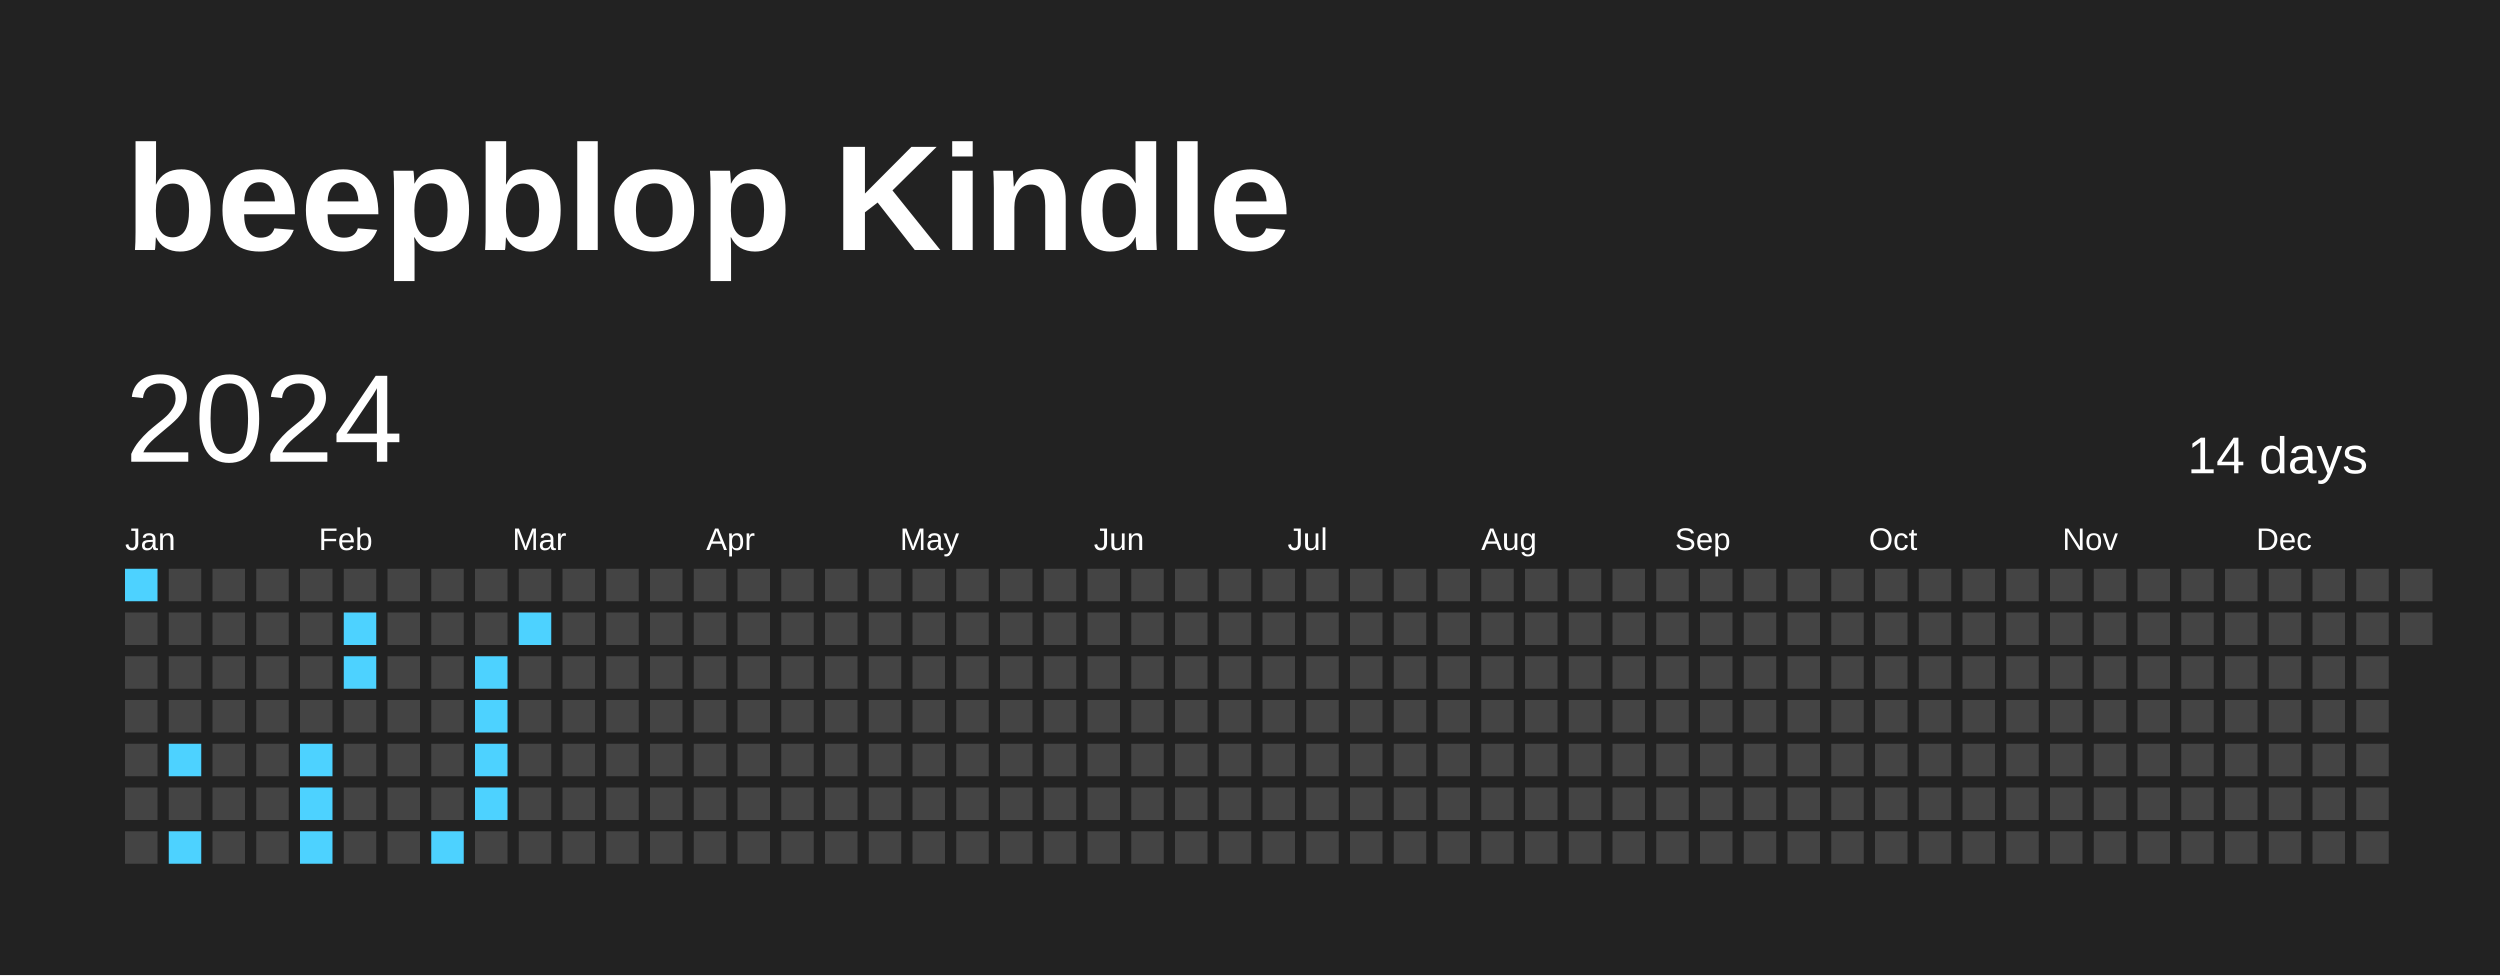
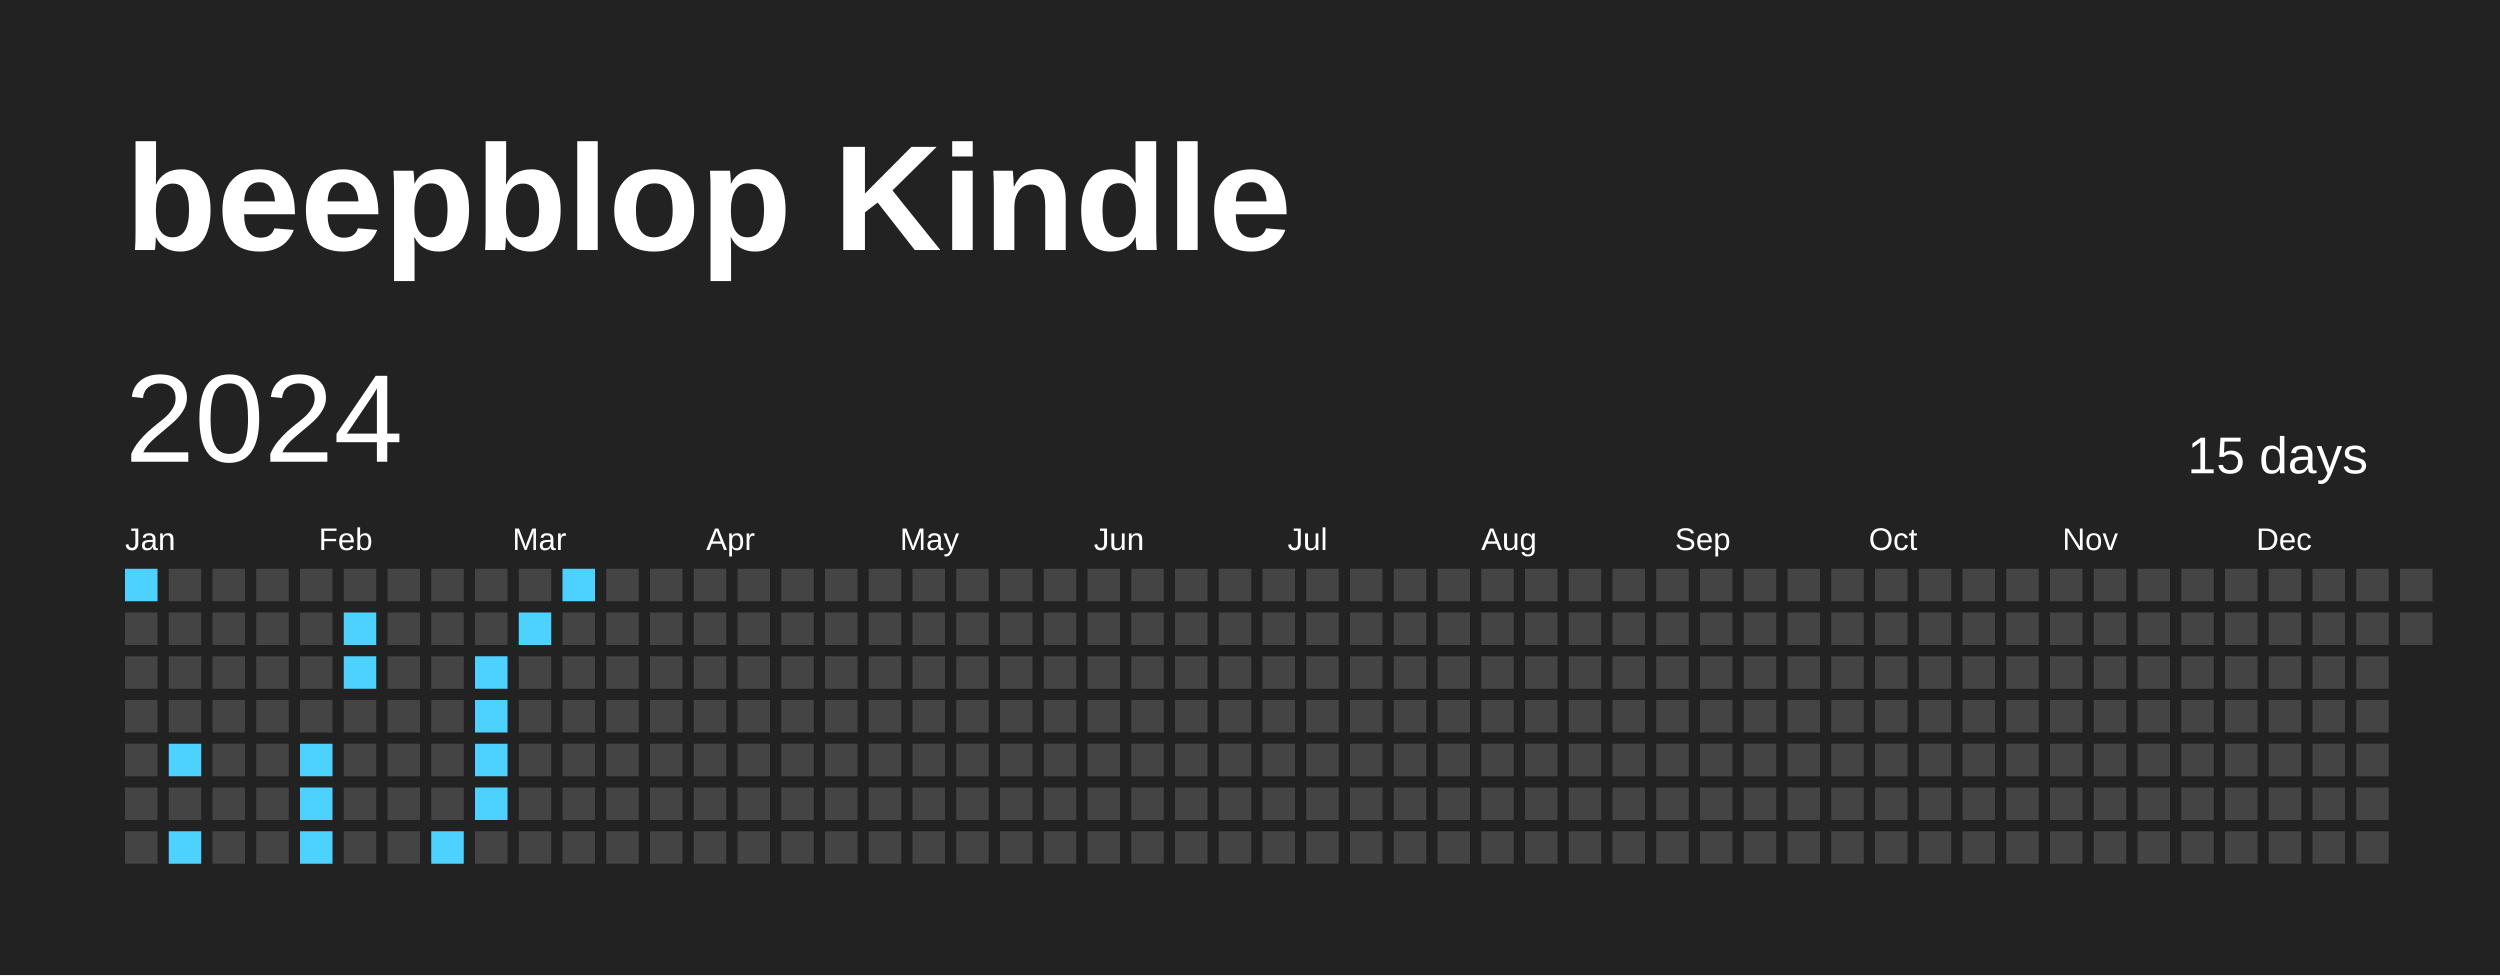
<svg xmlns="http://www.w3.org/2000/svg" baseProfile="full" height="78mm" version="1.1" viewBox="0,0,200,78" width="200mm">
  <defs />
  <rect fill="#222222" height="78" width="200" x="0" y="0" />
  <text fill="#FFFFFF" style="font-size:12px; font-family:Arial; font-weight:bold;" x="10" y="20">beepblop Kindle</text>
  <text dominant-baseline="hanging" fill="#FFFFFF" style="font-size:10.0px; font-family:Arial;" x="10" y="30">2024</text>
-   <text dominant-baseline="hanging" fill="#FFFFFF" style="font-size:4.125px; font-family:Arial;" x="175" y="35">14 days</text>
+   <text dominant-baseline="hanging" fill="#FFFFFF" style="font-size:4.125px; font-family:Arial;" x="175" y="35">15 days</text>
  <text fill="#FFFFFF" style="font-size:2.5px; font-family:Arial" x="10.0" y="44">Jan</text>
  <text fill="#FFFFFF" style="font-size:2.5px; font-family:Arial" x="25.5" y="44">Feb</text>
  <text fill="#FFFFFF" style="font-size:2.5px; font-family:Arial" x="41.0" y="44">Mar</text>
  <text fill="#FFFFFF" style="font-size:2.5px; font-family:Arial" x="56.5" y="44">Apr</text>
  <text fill="#FFFFFF" style="font-size:2.5px; font-family:Arial" x="72.0" y="44">May</text>
  <text fill="#FFFFFF" style="font-size:2.5px; font-family:Arial" x="87.5" y="44">Jun</text>
  <text fill="#FFFFFF" style="font-size:2.5px; font-family:Arial" x="103.0" y="44">Jul</text>
  <text fill="#FFFFFF" style="font-size:2.5px; font-family:Arial" x="118.5" y="44">Aug</text>
  <text fill="#FFFFFF" style="font-size:2.5px; font-family:Arial" x="134.0" y="44">Sep</text>
  <text fill="#FFFFFF" style="font-size:2.5px; font-family:Arial" x="149.5" y="44">Oct</text>
  <text fill="#FFFFFF" style="font-size:2.5px; font-family:Arial" x="165.0" y="44">Nov</text>
  <text fill="#FFFFFF" style="font-size:2.5px; font-family:Arial" x="180.5" y="44">Dec</text>
  <rect fill="#4DD2FF" height="2.6" width="2.6" x="10.0" y="45.5" />
  <rect fill="#444444" height="2.6" width="2.6" x="10.0" y="49.0" />
  <rect fill="#444444" height="2.6" width="2.6" x="10.0" y="52.5" />
  <rect fill="#444444" height="2.6" width="2.6" x="10.0" y="56.0" />
  <rect fill="#444444" height="2.6" width="2.6" x="10.0" y="59.5" />
  <rect fill="#444444" height="2.6" width="2.6" x="10.0" y="63.0" />
  <rect fill="#444444" height="2.6" width="2.6" x="10.0" y="66.5" />
  <rect fill="#444444" height="2.6" width="2.6" x="13.5" y="45.5" />
  <rect fill="#444444" height="2.6" width="2.6" x="13.5" y="49.0" />
  <rect fill="#444444" height="2.6" width="2.6" x="13.5" y="52.5" />
  <rect fill="#444444" height="2.6" width="2.6" x="13.5" y="56.0" />
  <rect fill="#4DD2FF" height="2.6" width="2.6" x="13.5" y="59.5" />
  <rect fill="#444444" height="2.6" width="2.6" x="13.5" y="63.0" />
  <rect fill="#4DD2FF" height="2.6" width="2.6" x="13.5" y="66.5" />
  <rect fill="#444444" height="2.6" width="2.6" x="17.0" y="45.5" />
  <rect fill="#444444" height="2.6" width="2.6" x="17.0" y="49.0" />
  <rect fill="#444444" height="2.6" width="2.6" x="17.0" y="52.5" />
  <rect fill="#444444" height="2.6" width="2.6" x="17.0" y="56.0" />
  <rect fill="#444444" height="2.6" width="2.6" x="17.0" y="59.5" />
  <rect fill="#444444" height="2.6" width="2.6" x="17.0" y="63.0" />
  <rect fill="#444444" height="2.6" width="2.6" x="17.0" y="66.5" />
  <rect fill="#444444" height="2.6" width="2.6" x="20.5" y="45.5" />
  <rect fill="#444444" height="2.6" width="2.6" x="20.5" y="49.0" />
  <rect fill="#444444" height="2.6" width="2.6" x="20.5" y="52.5" />
  <rect fill="#444444" height="2.6" width="2.6" x="20.5" y="56.0" />
  <rect fill="#444444" height="2.6" width="2.6" x="20.5" y="59.5" />
  <rect fill="#444444" height="2.6" width="2.6" x="20.5" y="63.0" />
  <rect fill="#444444" height="2.6" width="2.6" x="20.5" y="66.5" />
  <rect fill="#444444" height="2.6" width="2.6" x="24.0" y="45.5" />
  <rect fill="#444444" height="2.6" width="2.6" x="24.0" y="49.0" />
  <rect fill="#444444" height="2.6" width="2.6" x="24.0" y="52.5" />
  <rect fill="#444444" height="2.6" width="2.6" x="24.0" y="56.0" />
  <rect fill="#4DD2FF" height="2.6" width="2.6" x="24.0" y="59.5" />
  <rect fill="#4DD2FF" height="2.6" width="2.6" x="24.0" y="63.0" />
  <rect fill="#4DD2FF" height="2.6" width="2.6" x="24.0" y="66.5" />
  <rect fill="#444444" height="2.6" width="2.6" x="27.5" y="45.5" />
  <rect fill="#4DD2FF" height="2.6" width="2.6" x="27.5" y="49.0" />
  <rect fill="#4DD2FF" height="2.6" width="2.6" x="27.5" y="52.5" />
  <rect fill="#444444" height="2.6" width="2.6" x="27.5" y="56.0" />
  <rect fill="#444444" height="2.6" width="2.6" x="27.5" y="59.5" />
  <rect fill="#444444" height="2.6" width="2.6" x="27.5" y="63.0" />
  <rect fill="#444444" height="2.6" width="2.6" x="27.5" y="66.5" />
  <rect fill="#444444" height="2.6" width="2.6" x="31.0" y="45.5" />
  <rect fill="#444444" height="2.6" width="2.6" x="31.0" y="49.0" />
  <rect fill="#444444" height="2.6" width="2.6" x="31.0" y="52.5" />
  <rect fill="#444444" height="2.6" width="2.6" x="31.0" y="56.0" />
  <rect fill="#444444" height="2.6" width="2.6" x="31.0" y="59.5" />
  <rect fill="#444444" height="2.6" width="2.6" x="31.0" y="63.0" />
  <rect fill="#444444" height="2.6" width="2.6" x="31.0" y="66.5" />
  <rect fill="#444444" height="2.6" width="2.6" x="34.5" y="45.5" />
  <rect fill="#444444" height="2.6" width="2.6" x="34.5" y="49.0" />
  <rect fill="#444444" height="2.6" width="2.6" x="34.5" y="52.5" />
  <rect fill="#444444" height="2.6" width="2.6" x="34.5" y="56.0" />
  <rect fill="#444444" height="2.6" width="2.6" x="34.5" y="59.5" />
  <rect fill="#444444" height="2.6" width="2.6" x="34.5" y="63.0" />
  <rect fill="#4DD2FF" height="2.6" width="2.6" x="34.5" y="66.5" />
  <rect fill="#444444" height="2.6" width="2.6" x="38.0" y="45.5" />
  <rect fill="#444444" height="2.6" width="2.6" x="38.0" y="49.0" />
  <rect fill="#4DD2FF" height="2.6" width="2.6" x="38.0" y="52.5" />
  <rect fill="#4DD2FF" height="2.6" width="2.6" x="38.0" y="56.0" />
  <rect fill="#4DD2FF" height="2.6" width="2.6" x="38.0" y="59.5" />
  <rect fill="#4DD2FF" height="2.6" width="2.6" x="38.0" y="63.0" />
  <rect fill="#444444" height="2.6" width="2.6" x="38.0" y="66.5" />
  <rect fill="#444444" height="2.6" width="2.6" x="41.5" y="45.5" />
  <rect fill="#4DD2FF" height="2.6" width="2.6" x="41.5" y="49.0" />
  <rect fill="#444444" height="2.6" width="2.6" x="41.5" y="52.5" />
  <rect fill="#444444" height="2.6" width="2.6" x="41.5" y="56.0" />
  <rect fill="#444444" height="2.6" width="2.6" x="41.5" y="59.5" />
  <rect fill="#444444" height="2.6" width="2.6" x="41.5" y="63.0" />
  <rect fill="#444444" height="2.6" width="2.6" x="41.5" y="66.5" />
-   <rect fill="#444444" height="2.6" width="2.6" x="45.0" y="45.5" />
+   <rect fill="#4DD2FF" height="2.6" width="2.6" x="45.0" y="45.5" />
  <rect fill="#444444" height="2.6" width="2.6" x="45.0" y="49.0" />
  <rect fill="#444444" height="2.6" width="2.6" x="45.0" y="52.5" />
  <rect fill="#444444" height="2.6" width="2.6" x="45.0" y="56.0" />
  <rect fill="#444444" height="2.6" width="2.6" x="45.0" y="59.5" />
  <rect fill="#444444" height="2.6" width="2.6" x="45.0" y="63.0" />
  <rect fill="#444444" height="2.6" width="2.6" x="45.0" y="66.5" />
  <rect fill="#444444" height="2.6" width="2.6" x="48.5" y="45.5" />
  <rect fill="#444444" height="2.6" width="2.6" x="48.5" y="49.0" />
  <rect fill="#444444" height="2.6" width="2.6" x="48.5" y="52.5" />
  <rect fill="#444444" height="2.6" width="2.6" x="48.5" y="56.0" />
  <rect fill="#444444" height="2.6" width="2.6" x="48.5" y="59.5" />
  <rect fill="#444444" height="2.6" width="2.6" x="48.5" y="63.0" />
  <rect fill="#444444" height="2.6" width="2.6" x="48.5" y="66.5" />
  <rect fill="#444444" height="2.6" width="2.6" x="52.0" y="45.5" />
  <rect fill="#444444" height="2.6" width="2.6" x="52.0" y="49.0" />
  <rect fill="#444444" height="2.6" width="2.6" x="52.0" y="52.5" />
  <rect fill="#444444" height="2.6" width="2.6" x="52.0" y="56.0" />
  <rect fill="#444444" height="2.6" width="2.6" x="52.0" y="59.5" />
  <rect fill="#444444" height="2.6" width="2.6" x="52.0" y="63.0" />
  <rect fill="#444444" height="2.6" width="2.6" x="52.0" y="66.5" />
  <rect fill="#444444" height="2.6" width="2.6" x="55.5" y="45.5" />
  <rect fill="#444444" height="2.6" width="2.6" x="55.5" y="49.0" />
  <rect fill="#444444" height="2.6" width="2.6" x="55.5" y="52.5" />
  <rect fill="#444444" height="2.6" width="2.6" x="55.5" y="56.0" />
  <rect fill="#444444" height="2.6" width="2.6" x="55.5" y="59.5" />
  <rect fill="#444444" height="2.6" width="2.6" x="55.5" y="63.0" />
  <rect fill="#444444" height="2.6" width="2.6" x="55.5" y="66.5" />
  <rect fill="#444444" height="2.6" width="2.6" x="59.0" y="45.5" />
  <rect fill="#444444" height="2.6" width="2.6" x="59.0" y="49.0" />
  <rect fill="#444444" height="2.6" width="2.6" x="59.0" y="52.5" />
  <rect fill="#444444" height="2.6" width="2.6" x="59.0" y="56.0" />
  <rect fill="#444444" height="2.6" width="2.6" x="59.0" y="59.5" />
  <rect fill="#444444" height="2.6" width="2.6" x="59.0" y="63.0" />
  <rect fill="#444444" height="2.6" width="2.6" x="59.0" y="66.5" />
  <rect fill="#444444" height="2.6" width="2.6" x="62.5" y="45.5" />
  <rect fill="#444444" height="2.6" width="2.6" x="62.5" y="49.0" />
  <rect fill="#444444" height="2.6" width="2.6" x="62.5" y="52.5" />
  <rect fill="#444444" height="2.6" width="2.6" x="62.5" y="56.0" />
  <rect fill="#444444" height="2.6" width="2.6" x="62.5" y="59.5" />
  <rect fill="#444444" height="2.6" width="2.6" x="62.5" y="63.0" />
  <rect fill="#444444" height="2.6" width="2.6" x="62.5" y="66.5" />
  <rect fill="#444444" height="2.6" width="2.6" x="66.0" y="45.5" />
  <rect fill="#444444" height="2.6" width="2.6" x="66.0" y="49.0" />
  <rect fill="#444444" height="2.6" width="2.6" x="66.0" y="52.5" />
  <rect fill="#444444" height="2.6" width="2.6" x="66.0" y="56.0" />
  <rect fill="#444444" height="2.6" width="2.6" x="66.0" y="59.5" />
  <rect fill="#444444" height="2.6" width="2.6" x="66.0" y="63.0" />
  <rect fill="#444444" height="2.6" width="2.6" x="66.0" y="66.5" />
  <rect fill="#444444" height="2.6" width="2.6" x="69.5" y="45.5" />
  <rect fill="#444444" height="2.6" width="2.6" x="69.5" y="49.0" />
  <rect fill="#444444" height="2.6" width="2.6" x="69.5" y="52.5" />
  <rect fill="#444444" height="2.6" width="2.6" x="69.5" y="56.0" />
  <rect fill="#444444" height="2.6" width="2.6" x="69.5" y="59.5" />
  <rect fill="#444444" height="2.6" width="2.6" x="69.5" y="63.0" />
  <rect fill="#444444" height="2.6" width="2.6" x="69.5" y="66.5" />
  <rect fill="#444444" height="2.6" width="2.6" x="73.0" y="45.5" />
  <rect fill="#444444" height="2.6" width="2.6" x="73.0" y="49.0" />
  <rect fill="#444444" height="2.6" width="2.6" x="73.0" y="52.5" />
  <rect fill="#444444" height="2.6" width="2.6" x="73.0" y="56.0" />
  <rect fill="#444444" height="2.6" width="2.6" x="73.0" y="59.5" />
  <rect fill="#444444" height="2.6" width="2.6" x="73.0" y="63.0" />
  <rect fill="#444444" height="2.6" width="2.6" x="73.0" y="66.5" />
  <rect fill="#444444" height="2.6" width="2.6" x="76.5" y="45.5" />
  <rect fill="#444444" height="2.6" width="2.6" x="76.5" y="49.0" />
  <rect fill="#444444" height="2.6" width="2.6" x="76.5" y="52.5" />
  <rect fill="#444444" height="2.6" width="2.6" x="76.5" y="56.0" />
  <rect fill="#444444" height="2.6" width="2.6" x="76.5" y="59.5" />
  <rect fill="#444444" height="2.6" width="2.6" x="76.5" y="63.0" />
  <rect fill="#444444" height="2.6" width="2.6" x="76.5" y="66.5" />
  <rect fill="#444444" height="2.6" width="2.6" x="80.0" y="45.5" />
  <rect fill="#444444" height="2.6" width="2.6" x="80.0" y="49.0" />
  <rect fill="#444444" height="2.6" width="2.6" x="80.0" y="52.5" />
  <rect fill="#444444" height="2.6" width="2.6" x="80.0" y="56.0" />
  <rect fill="#444444" height="2.6" width="2.6" x="80.0" y="59.5" />
  <rect fill="#444444" height="2.6" width="2.6" x="80.0" y="63.0" />
  <rect fill="#444444" height="2.6" width="2.6" x="80.0" y="66.5" />
  <rect fill="#444444" height="2.6" width="2.6" x="83.5" y="45.5" />
  <rect fill="#444444" height="2.6" width="2.6" x="83.5" y="49.0" />
  <rect fill="#444444" height="2.6" width="2.6" x="83.5" y="52.5" />
  <rect fill="#444444" height="2.6" width="2.6" x="83.5" y="56.0" />
  <rect fill="#444444" height="2.6" width="2.6" x="83.5" y="59.5" />
  <rect fill="#444444" height="2.6" width="2.6" x="83.5" y="63.0" />
  <rect fill="#444444" height="2.6" width="2.6" x="83.5" y="66.5" />
  <rect fill="#444444" height="2.6" width="2.6" x="87.0" y="45.5" />
  <rect fill="#444444" height="2.6" width="2.6" x="87.0" y="49.0" />
  <rect fill="#444444" height="2.6" width="2.6" x="87.0" y="52.5" />
  <rect fill="#444444" height="2.6" width="2.6" x="87.0" y="56.0" />
  <rect fill="#444444" height="2.6" width="2.6" x="87.0" y="59.5" />
  <rect fill="#444444" height="2.6" width="2.6" x="87.0" y="63.0" />
  <rect fill="#444444" height="2.6" width="2.6" x="87.0" y="66.5" />
  <rect fill="#444444" height="2.6" width="2.6" x="90.5" y="45.5" />
  <rect fill="#444444" height="2.6" width="2.6" x="90.5" y="49.0" />
  <rect fill="#444444" height="2.6" width="2.6" x="90.5" y="52.5" />
  <rect fill="#444444" height="2.6" width="2.6" x="90.5" y="56.0" />
  <rect fill="#444444" height="2.6" width="2.6" x="90.5" y="59.5" />
  <rect fill="#444444" height="2.6" width="2.6" x="90.5" y="63.0" />
  <rect fill="#444444" height="2.6" width="2.6" x="90.5" y="66.5" />
  <rect fill="#444444" height="2.6" width="2.6" x="94.0" y="45.5" />
  <rect fill="#444444" height="2.6" width="2.6" x="94.0" y="49.0" />
  <rect fill="#444444" height="2.6" width="2.6" x="94.0" y="52.5" />
  <rect fill="#444444" height="2.6" width="2.6" x="94.0" y="56.0" />
  <rect fill="#444444" height="2.6" width="2.6" x="94.0" y="59.5" />
  <rect fill="#444444" height="2.6" width="2.6" x="94.0" y="63.0" />
  <rect fill="#444444" height="2.6" width="2.6" x="94.0" y="66.5" />
  <rect fill="#444444" height="2.6" width="2.6" x="97.5" y="45.5" />
  <rect fill="#444444" height="2.6" width="2.6" x="97.5" y="49.0" />
  <rect fill="#444444" height="2.6" width="2.6" x="97.5" y="52.5" />
  <rect fill="#444444" height="2.6" width="2.6" x="97.5" y="56.0" />
  <rect fill="#444444" height="2.6" width="2.6" x="97.5" y="59.5" />
  <rect fill="#444444" height="2.6" width="2.6" x="97.5" y="63.0" />
  <rect fill="#444444" height="2.6" width="2.6" x="97.5" y="66.5" />
  <rect fill="#444444" height="2.6" width="2.6" x="101.0" y="45.5" />
  <rect fill="#444444" height="2.6" width="2.6" x="101.0" y="49.0" />
  <rect fill="#444444" height="2.6" width="2.6" x="101.0" y="52.5" />
  <rect fill="#444444" height="2.6" width="2.6" x="101.0" y="56.0" />
  <rect fill="#444444" height="2.6" width="2.6" x="101.0" y="59.5" />
  <rect fill="#444444" height="2.6" width="2.6" x="101.0" y="63.0" />
  <rect fill="#444444" height="2.6" width="2.6" x="101.0" y="66.5" />
  <rect fill="#444444" height="2.6" width="2.6" x="104.5" y="45.5" />
  <rect fill="#444444" height="2.6" width="2.6" x="104.5" y="49.0" />
  <rect fill="#444444" height="2.6" width="2.6" x="104.5" y="52.5" />
  <rect fill="#444444" height="2.6" width="2.6" x="104.5" y="56.0" />
  <rect fill="#444444" height="2.6" width="2.6" x="104.5" y="59.5" />
  <rect fill="#444444" height="2.6" width="2.6" x="104.5" y="63.0" />
  <rect fill="#444444" height="2.6" width="2.6" x="104.5" y="66.5" />
  <rect fill="#444444" height="2.6" width="2.6" x="108.0" y="45.5" />
  <rect fill="#444444" height="2.6" width="2.6" x="108.0" y="49.0" />
  <rect fill="#444444" height="2.6" width="2.6" x="108.0" y="52.5" />
  <rect fill="#444444" height="2.6" width="2.6" x="108.0" y="56.0" />
  <rect fill="#444444" height="2.6" width="2.6" x="108.0" y="59.5" />
  <rect fill="#444444" height="2.6" width="2.6" x="108.0" y="63.0" />
  <rect fill="#444444" height="2.6" width="2.6" x="108.0" y="66.5" />
  <rect fill="#444444" height="2.6" width="2.6" x="111.5" y="45.5" />
  <rect fill="#444444" height="2.6" width="2.6" x="111.5" y="49.0" />
  <rect fill="#444444" height="2.6" width="2.6" x="111.5" y="52.5" />
  <rect fill="#444444" height="2.6" width="2.6" x="111.5" y="56.0" />
  <rect fill="#444444" height="2.6" width="2.6" x="111.5" y="59.5" />
  <rect fill="#444444" height="2.6" width="2.6" x="111.5" y="63.0" />
  <rect fill="#444444" height="2.6" width="2.6" x="111.5" y="66.5" />
  <rect fill="#444444" height="2.6" width="2.6" x="115.0" y="45.5" />
  <rect fill="#444444" height="2.6" width="2.6" x="115.0" y="49.0" />
  <rect fill="#444444" height="2.6" width="2.6" x="115.0" y="52.5" />
  <rect fill="#444444" height="2.6" width="2.6" x="115.0" y="56.0" />
  <rect fill="#444444" height="2.6" width="2.6" x="115.0" y="59.5" />
  <rect fill="#444444" height="2.6" width="2.6" x="115.0" y="63.0" />
  <rect fill="#444444" height="2.6" width="2.6" x="115.0" y="66.5" />
  <rect fill="#444444" height="2.6" width="2.6" x="118.5" y="45.5" />
  <rect fill="#444444" height="2.6" width="2.6" x="118.5" y="49.0" />
  <rect fill="#444444" height="2.6" width="2.6" x="118.5" y="52.5" />
  <rect fill="#444444" height="2.6" width="2.6" x="118.5" y="56.0" />
  <rect fill="#444444" height="2.6" width="2.6" x="118.5" y="59.5" />
  <rect fill="#444444" height="2.6" width="2.6" x="118.5" y="63.0" />
  <rect fill="#444444" height="2.6" width="2.6" x="118.5" y="66.5" />
  <rect fill="#444444" height="2.6" width="2.6" x="122.0" y="45.5" />
  <rect fill="#444444" height="2.6" width="2.6" x="122.0" y="49.0" />
  <rect fill="#444444" height="2.6" width="2.6" x="122.0" y="52.5" />
  <rect fill="#444444" height="2.6" width="2.6" x="122.0" y="56.0" />
  <rect fill="#444444" height="2.6" width="2.6" x="122.0" y="59.5" />
  <rect fill="#444444" height="2.6" width="2.6" x="122.0" y="63.0" />
  <rect fill="#444444" height="2.6" width="2.6" x="122.0" y="66.5" />
  <rect fill="#444444" height="2.6" width="2.6" x="125.5" y="45.5" />
  <rect fill="#444444" height="2.6" width="2.6" x="125.5" y="49.0" />
  <rect fill="#444444" height="2.6" width="2.6" x="125.5" y="52.5" />
  <rect fill="#444444" height="2.6" width="2.6" x="125.5" y="56.0" />
  <rect fill="#444444" height="2.6" width="2.6" x="125.5" y="59.5" />
  <rect fill="#444444" height="2.6" width="2.6" x="125.5" y="63.0" />
  <rect fill="#444444" height="2.6" width="2.6" x="125.5" y="66.5" />
  <rect fill="#444444" height="2.6" width="2.6" x="129.0" y="45.5" />
  <rect fill="#444444" height="2.6" width="2.6" x="129.0" y="49.0" />
  <rect fill="#444444" height="2.6" width="2.6" x="129.0" y="52.5" />
  <rect fill="#444444" height="2.6" width="2.6" x="129.0" y="56.0" />
  <rect fill="#444444" height="2.6" width="2.6" x="129.0" y="59.5" />
  <rect fill="#444444" height="2.6" width="2.6" x="129.0" y="63.0" />
  <rect fill="#444444" height="2.6" width="2.6" x="129.0" y="66.5" />
  <rect fill="#444444" height="2.6" width="2.6" x="132.5" y="45.5" />
  <rect fill="#444444" height="2.6" width="2.6" x="132.5" y="49.0" />
  <rect fill="#444444" height="2.6" width="2.6" x="132.5" y="52.5" />
  <rect fill="#444444" height="2.6" width="2.6" x="132.5" y="56.0" />
  <rect fill="#444444" height="2.6" width="2.6" x="132.5" y="59.5" />
  <rect fill="#444444" height="2.6" width="2.6" x="132.5" y="63.0" />
  <rect fill="#444444" height="2.6" width="2.6" x="132.5" y="66.5" />
  <rect fill="#444444" height="2.6" width="2.6" x="136.0" y="45.5" />
  <rect fill="#444444" height="2.6" width="2.6" x="136.0" y="49.0" />
  <rect fill="#444444" height="2.6" width="2.6" x="136.0" y="52.5" />
  <rect fill="#444444" height="2.6" width="2.6" x="136.0" y="56.0" />
  <rect fill="#444444" height="2.6" width="2.6" x="136.0" y="59.5" />
  <rect fill="#444444" height="2.6" width="2.6" x="136.0" y="63.0" />
  <rect fill="#444444" height="2.6" width="2.6" x="136.0" y="66.5" />
  <rect fill="#444444" height="2.6" width="2.6" x="139.5" y="45.5" />
  <rect fill="#444444" height="2.6" width="2.6" x="139.5" y="49.0" />
  <rect fill="#444444" height="2.6" width="2.6" x="139.5" y="52.5" />
  <rect fill="#444444" height="2.6" width="2.6" x="139.5" y="56.0" />
  <rect fill="#444444" height="2.6" width="2.6" x="139.5" y="59.5" />
  <rect fill="#444444" height="2.6" width="2.6" x="139.5" y="63.0" />
  <rect fill="#444444" height="2.6" width="2.6" x="139.5" y="66.5" />
  <rect fill="#444444" height="2.6" width="2.6" x="143.0" y="45.5" />
  <rect fill="#444444" height="2.6" width="2.6" x="143.0" y="49.0" />
  <rect fill="#444444" height="2.6" width="2.6" x="143.0" y="52.5" />
  <rect fill="#444444" height="2.6" width="2.6" x="143.0" y="56.0" />
  <rect fill="#444444" height="2.6" width="2.6" x="143.0" y="59.5" />
  <rect fill="#444444" height="2.6" width="2.6" x="143.0" y="63.0" />
  <rect fill="#444444" height="2.6" width="2.6" x="143.0" y="66.5" />
  <rect fill="#444444" height="2.6" width="2.6" x="146.5" y="45.5" />
  <rect fill="#444444" height="2.6" width="2.6" x="146.5" y="49.0" />
  <rect fill="#444444" height="2.6" width="2.6" x="146.5" y="52.5" />
  <rect fill="#444444" height="2.6" width="2.6" x="146.5" y="56.0" />
  <rect fill="#444444" height="2.6" width="2.6" x="146.5" y="59.5" />
  <rect fill="#444444" height="2.6" width="2.6" x="146.5" y="63.0" />
  <rect fill="#444444" height="2.6" width="2.6" x="146.5" y="66.5" />
  <rect fill="#444444" height="2.6" width="2.6" x="150.0" y="45.5" />
  <rect fill="#444444" height="2.6" width="2.6" x="150.0" y="49.0" />
  <rect fill="#444444" height="2.6" width="2.6" x="150.0" y="52.5" />
  <rect fill="#444444" height="2.6" width="2.6" x="150.0" y="56.0" />
  <rect fill="#444444" height="2.6" width="2.6" x="150.0" y="59.5" />
  <rect fill="#444444" height="2.6" width="2.6" x="150.0" y="63.0" />
  <rect fill="#444444" height="2.6" width="2.6" x="150.0" y="66.5" />
  <rect fill="#444444" height="2.6" width="2.6" x="153.5" y="45.5" />
  <rect fill="#444444" height="2.6" width="2.6" x="153.5" y="49.0" />
  <rect fill="#444444" height="2.6" width="2.6" x="153.5" y="52.5" />
  <rect fill="#444444" height="2.6" width="2.6" x="153.5" y="56.0" />
  <rect fill="#444444" height="2.6" width="2.6" x="153.5" y="59.5" />
  <rect fill="#444444" height="2.6" width="2.6" x="153.5" y="63.0" />
  <rect fill="#444444" height="2.6" width="2.6" x="153.5" y="66.5" />
  <rect fill="#444444" height="2.6" width="2.6" x="157.0" y="45.5" />
  <rect fill="#444444" height="2.6" width="2.6" x="157.0" y="49.0" />
  <rect fill="#444444" height="2.6" width="2.6" x="157.0" y="52.5" />
  <rect fill="#444444" height="2.6" width="2.6" x="157.0" y="56.0" />
  <rect fill="#444444" height="2.6" width="2.6" x="157.0" y="59.5" />
  <rect fill="#444444" height="2.6" width="2.6" x="157.0" y="63.0" />
  <rect fill="#444444" height="2.6" width="2.6" x="157.0" y="66.5" />
  <rect fill="#444444" height="2.6" width="2.6" x="160.5" y="45.5" />
  <rect fill="#444444" height="2.6" width="2.6" x="160.5" y="49.0" />
  <rect fill="#444444" height="2.6" width="2.6" x="160.5" y="52.5" />
  <rect fill="#444444" height="2.6" width="2.6" x="160.5" y="56.0" />
  <rect fill="#444444" height="2.6" width="2.6" x="160.5" y="59.5" />
  <rect fill="#444444" height="2.6" width="2.6" x="160.5" y="63.0" />
  <rect fill="#444444" height="2.6" width="2.6" x="160.5" y="66.5" />
  <rect fill="#444444" height="2.6" width="2.6" x="164.0" y="45.5" />
  <rect fill="#444444" height="2.6" width="2.6" x="164.0" y="49.0" />
  <rect fill="#444444" height="2.6" width="2.6" x="164.0" y="52.5" />
  <rect fill="#444444" height="2.6" width="2.6" x="164.0" y="56.0" />
  <rect fill="#444444" height="2.6" width="2.6" x="164.0" y="59.5" />
  <rect fill="#444444" height="2.6" width="2.6" x="164.0" y="63.0" />
  <rect fill="#444444" height="2.6" width="2.6" x="164.0" y="66.5" />
  <rect fill="#444444" height="2.6" width="2.6" x="167.5" y="45.5" />
  <rect fill="#444444" height="2.6" width="2.6" x="167.5" y="49.0" />
  <rect fill="#444444" height="2.6" width="2.6" x="167.5" y="52.5" />
  <rect fill="#444444" height="2.6" width="2.6" x="167.5" y="56.0" />
  <rect fill="#444444" height="2.6" width="2.6" x="167.5" y="59.5" />
  <rect fill="#444444" height="2.6" width="2.6" x="167.5" y="63.0" />
  <rect fill="#444444" height="2.6" width="2.6" x="167.5" y="66.5" />
  <rect fill="#444444" height="2.6" width="2.6" x="171.0" y="45.5" />
  <rect fill="#444444" height="2.6" width="2.6" x="171.0" y="49.0" />
  <rect fill="#444444" height="2.6" width="2.6" x="171.0" y="52.5" />
  <rect fill="#444444" height="2.6" width="2.6" x="171.0" y="56.0" />
  <rect fill="#444444" height="2.6" width="2.6" x="171.0" y="59.5" />
  <rect fill="#444444" height="2.6" width="2.6" x="171.0" y="63.0" />
  <rect fill="#444444" height="2.6" width="2.6" x="171.0" y="66.5" />
  <rect fill="#444444" height="2.6" width="2.6" x="174.5" y="45.5" />
  <rect fill="#444444" height="2.6" width="2.6" x="174.5" y="49.0" />
  <rect fill="#444444" height="2.6" width="2.6" x="174.5" y="52.5" />
  <rect fill="#444444" height="2.6" width="2.6" x="174.5" y="56.0" />
  <rect fill="#444444" height="2.6" width="2.6" x="174.5" y="59.5" />
  <rect fill="#444444" height="2.6" width="2.6" x="174.5" y="63.0" />
  <rect fill="#444444" height="2.6" width="2.6" x="174.5" y="66.5" />
  <rect fill="#444444" height="2.6" width="2.6" x="178.0" y="45.5" />
  <rect fill="#444444" height="2.6" width="2.6" x="178.0" y="49.0" />
  <rect fill="#444444" height="2.6" width="2.6" x="178.0" y="52.5" />
  <rect fill="#444444" height="2.6" width="2.6" x="178.0" y="56.0" />
  <rect fill="#444444" height="2.6" width="2.6" x="178.0" y="59.5" />
  <rect fill="#444444" height="2.6" width="2.6" x="178.0" y="63.0" />
  <rect fill="#444444" height="2.6" width="2.6" x="178.0" y="66.5" />
  <rect fill="#444444" height="2.6" width="2.6" x="181.5" y="45.5" />
  <rect fill="#444444" height="2.6" width="2.6" x="181.5" y="49.0" />
  <rect fill="#444444" height="2.6" width="2.6" x="181.5" y="52.5" />
  <rect fill="#444444" height="2.6" width="2.6" x="181.5" y="56.0" />
  <rect fill="#444444" height="2.6" width="2.6" x="181.5" y="59.5" />
  <rect fill="#444444" height="2.6" width="2.6" x="181.5" y="63.0" />
  <rect fill="#444444" height="2.6" width="2.6" x="181.5" y="66.5" />
  <rect fill="#444444" height="2.6" width="2.6" x="185.0" y="45.5" />
  <rect fill="#444444" height="2.6" width="2.6" x="185.0" y="49.0" />
  <rect fill="#444444" height="2.6" width="2.6" x="185.0" y="52.5" />
  <rect fill="#444444" height="2.6" width="2.6" x="185.0" y="56.0" />
  <rect fill="#444444" height="2.6" width="2.6" x="185.0" y="59.5" />
  <rect fill="#444444" height="2.6" width="2.6" x="185.0" y="63.0" />
  <rect fill="#444444" height="2.6" width="2.6" x="185.0" y="66.5" />
  <rect fill="#444444" height="2.6" width="2.6" x="188.5" y="45.5" />
  <rect fill="#444444" height="2.6" width="2.6" x="188.5" y="49.0" />
  <rect fill="#444444" height="2.6" width="2.6" x="188.5" y="52.5" />
  <rect fill="#444444" height="2.6" width="2.6" x="188.5" y="56.0" />
  <rect fill="#444444" height="2.6" width="2.6" x="188.5" y="59.5" />
  <rect fill="#444444" height="2.6" width="2.6" x="188.5" y="63.0" />
  <rect fill="#444444" height="2.6" width="2.6" x="188.5" y="66.5" />
  <rect fill="#444444" height="2.6" width="2.6" x="192.0" y="45.5" />
  <rect fill="#444444" height="2.6" width="2.6" x="192.0" y="49.0" />
</svg>
